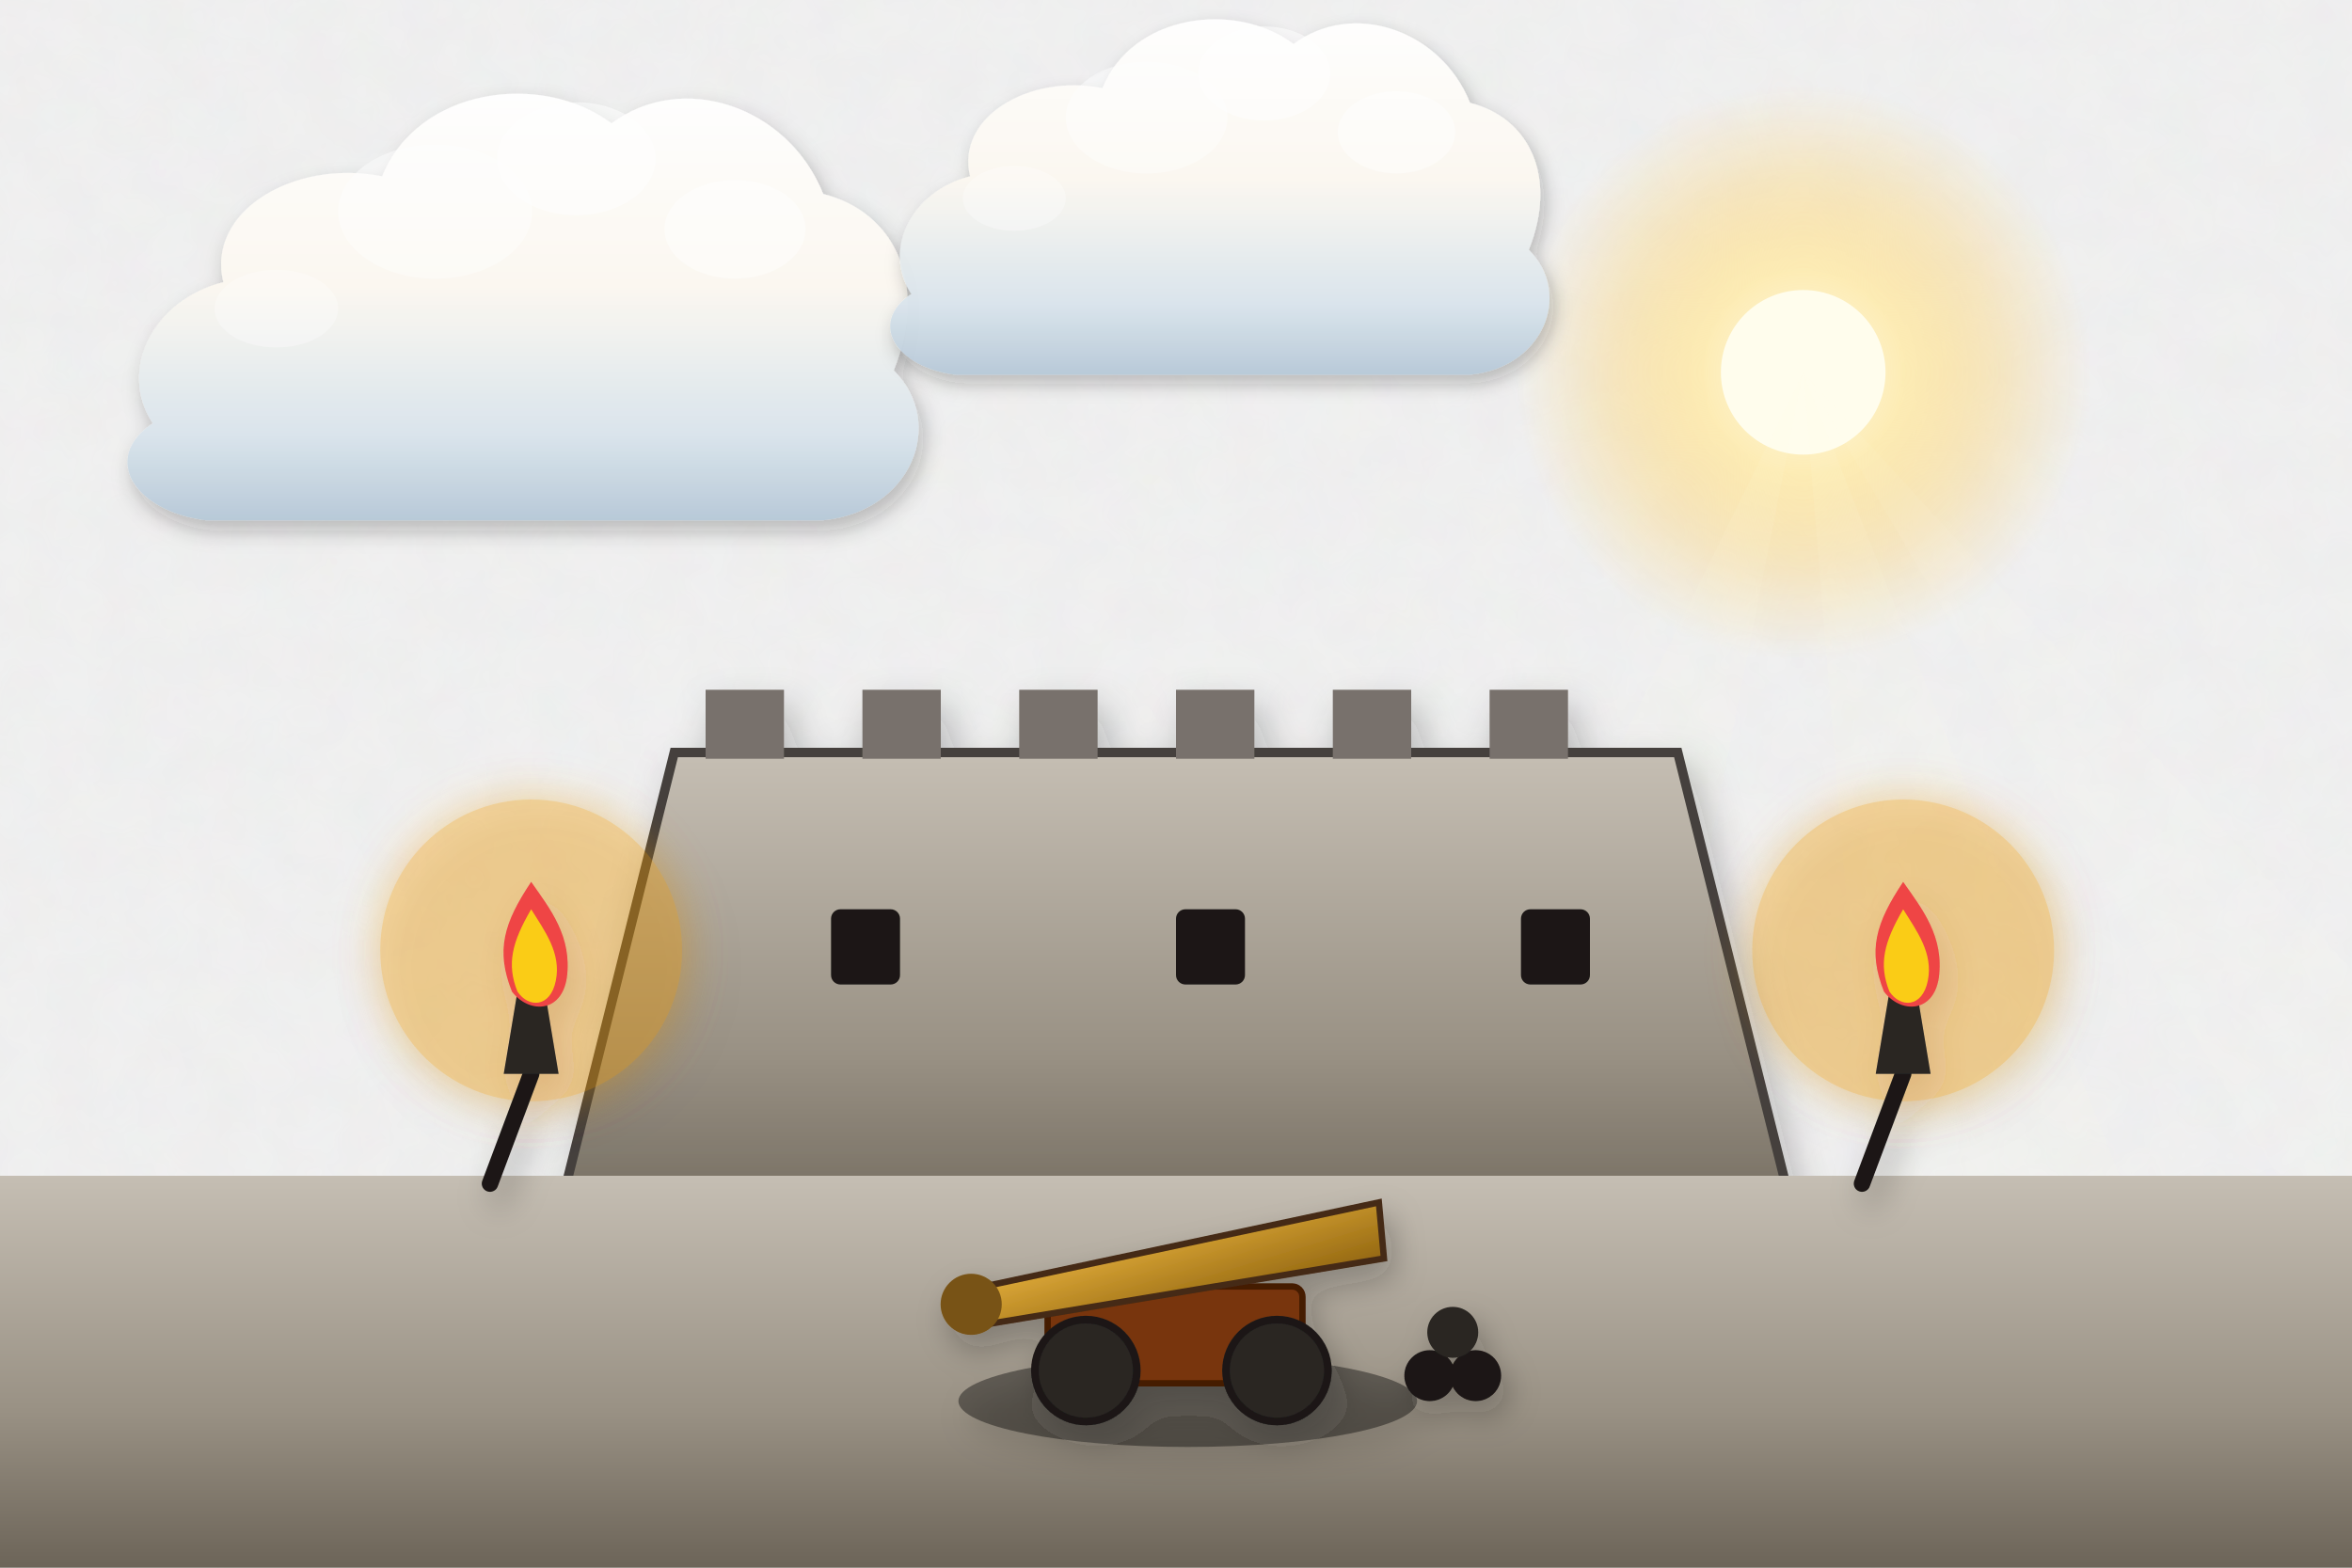
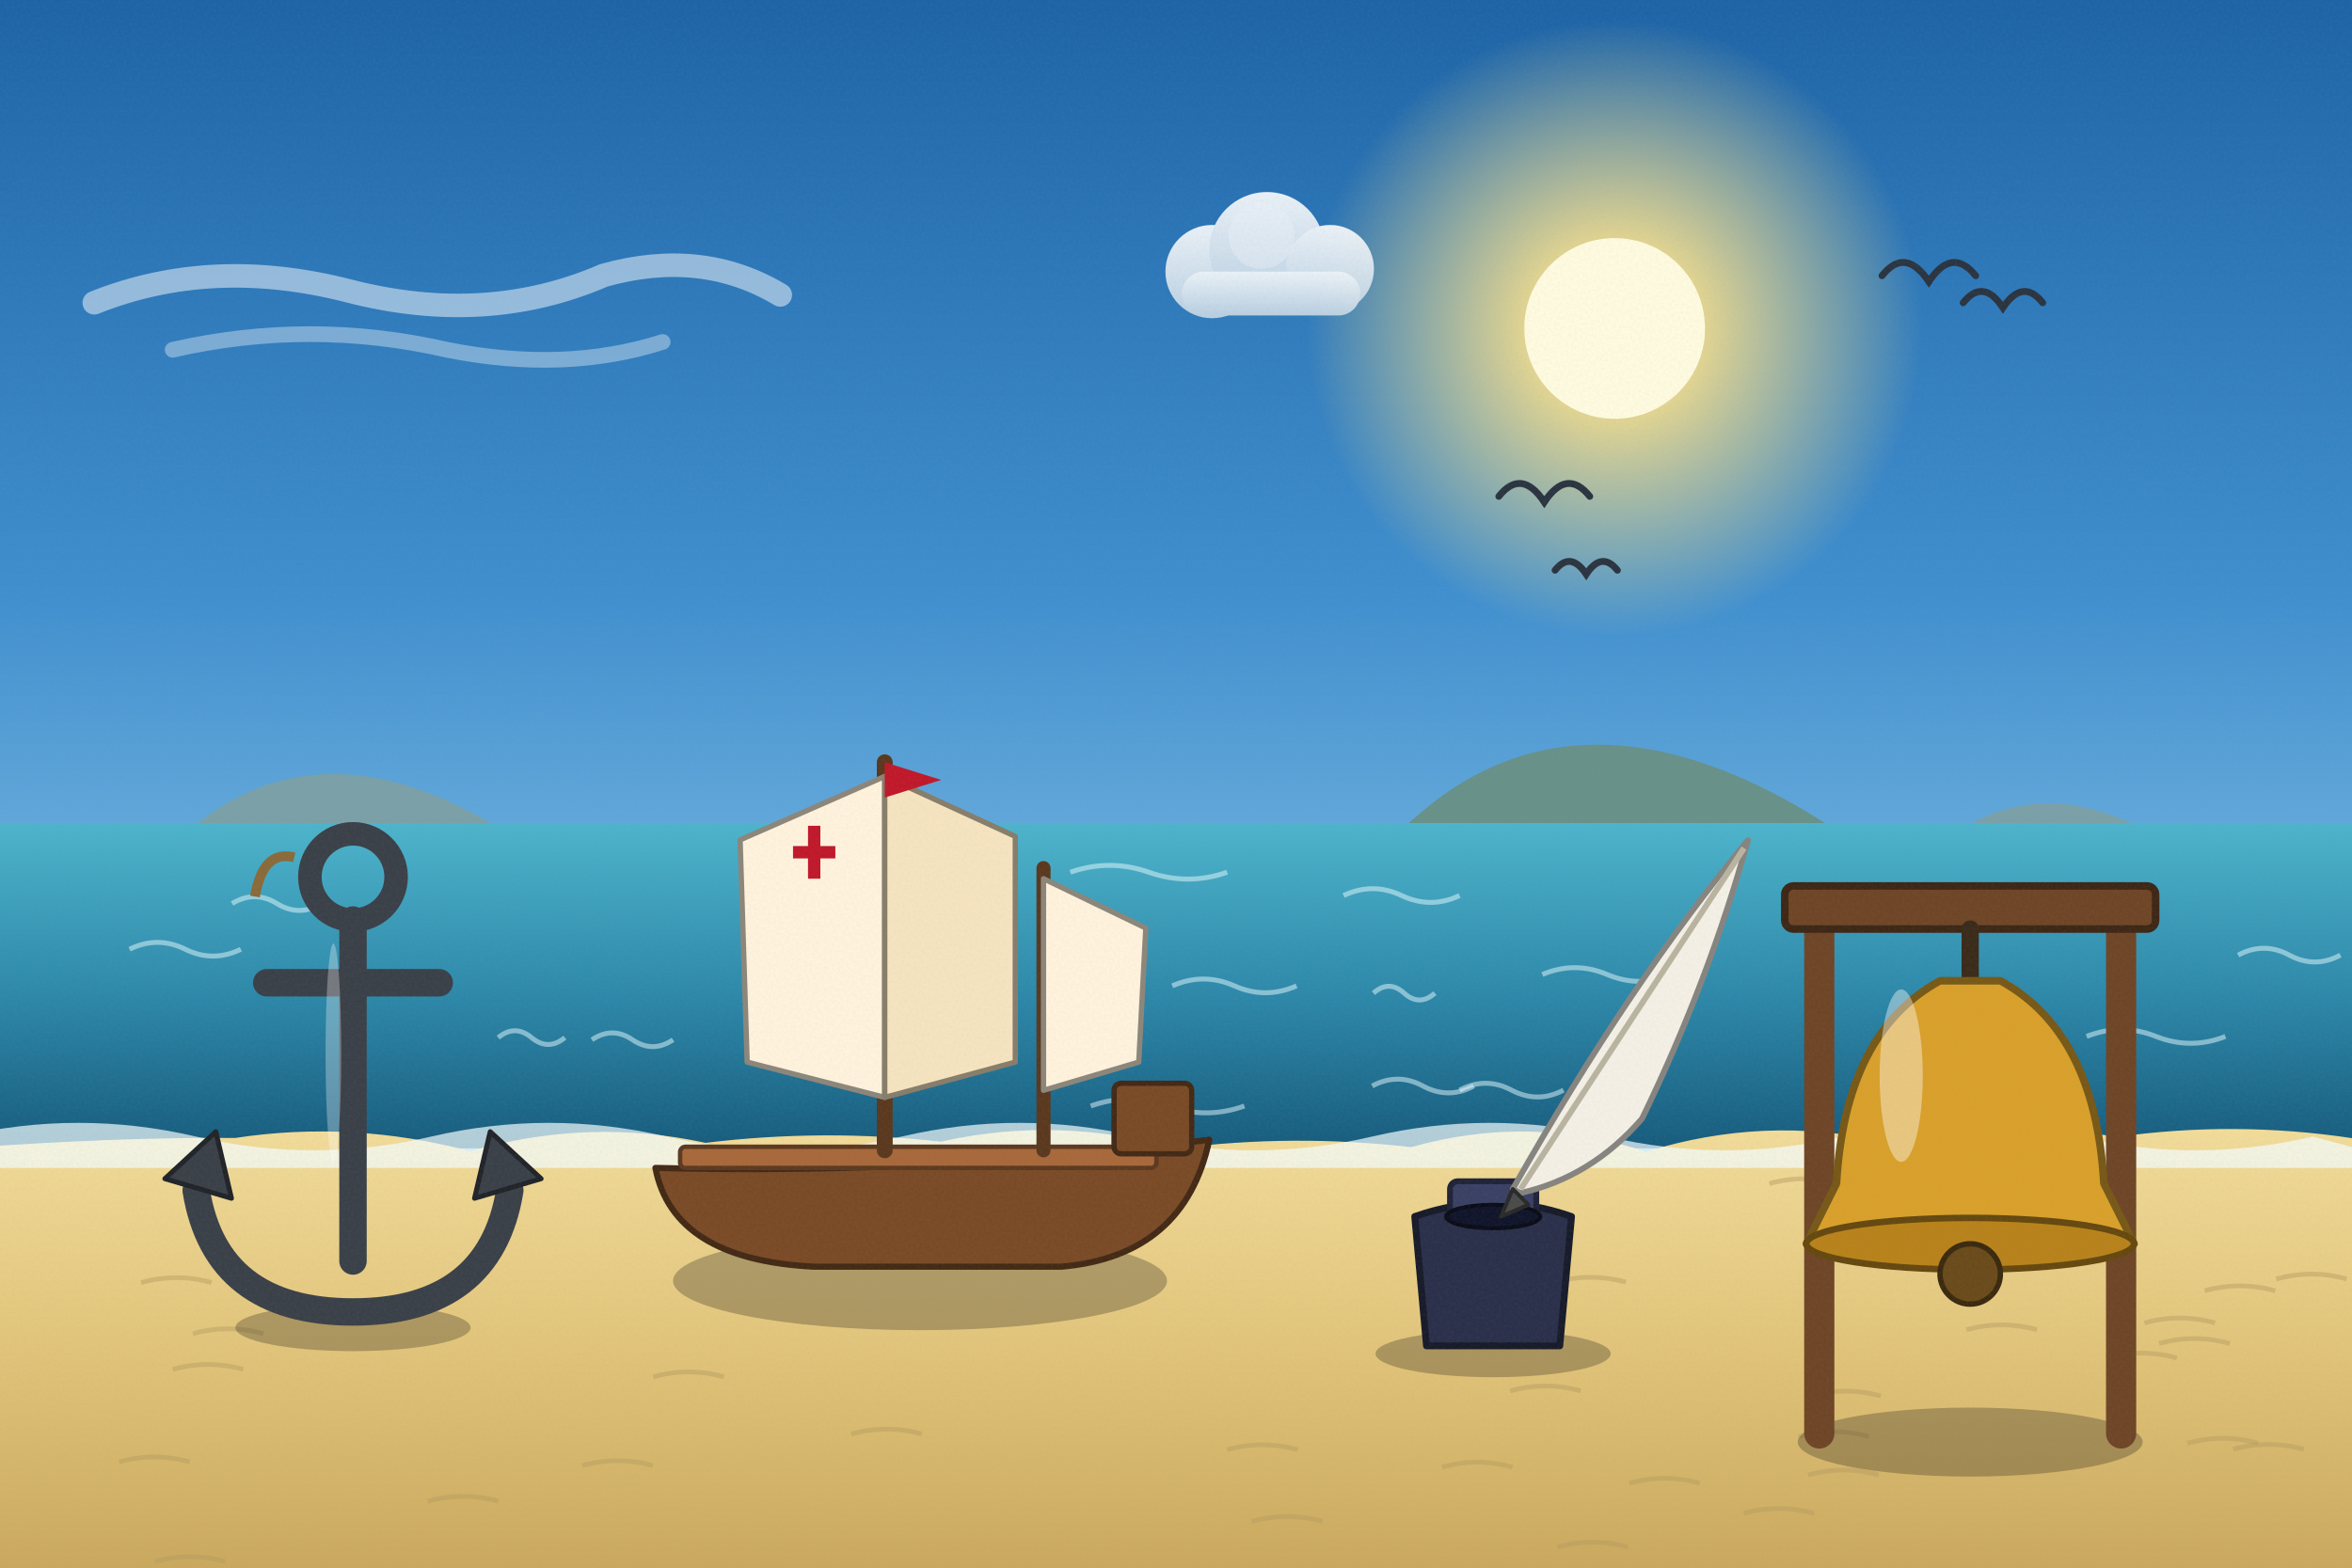
<svg xmlns="http://www.w3.org/2000/svg" viewBox="0 0 1200 800" width="1200" height="800">
  <defs>
-     <filter id="ghibliPaper" x="0%" y="0%" width="100%" height="100%">
-       <feTurbulence type="fractalNoise" baseFrequency="0.04" numOctaves="3" result="noise" seed="42" />
-       <feColorMatrix type="matrix" values="1 0 0 0 0  0 1 0 0 0  0 0 1 0 0  0 0 0 0.035 0" in="noise" result="coloredNoise" />
-       <feComposite operator="in" in2="SourceGraphic" />
-     </filter>
-     <filter id="softGlow" x="-20%" y="-20%" width="140%" height="140%">
-       <feGaussianBlur stdDeviation="8" result="blur" />
-       <feComposite in="SourceGraphic" in2="blur" operator="over" />
-     </filter>
-     <filter id="dropShadow" x="-20%" y="-20%" width="140%" height="140%">
-       <feDropShadow dx="3" dy="6" stdDeviation="6" flood-color="#141e28" flood-opacity="0.28" />
-     </filter>
-     <linearGradient id="skyDay" x1="0" y1="0" x2="0" y2="1">
-       <stop offset="0%" stop-color="#236ca7" />
-       <stop offset="35%" stop-color="#5fa3d6" />
-       <stop offset="70%" stop-color="#b8e1f2" />
-       <stop offset="100%" stop-color="#fdf3dc" />
-     </linearGradient>
-     <linearGradient id="skySunset" x1="0" y1="0" x2="0" y2="1">
-       <stop offset="0%" stop-color="#31396b" />
-       <stop offset="35%" stop-color="#73507b" />
-       <stop offset="65%" stop-color="#cb6b5c" />
-       <stop offset="85%" stop-color="#f29e5a" />
-       <stop offset="100%" stop-color="#fedaa2" />
-     </linearGradient>
-     <linearGradient id="skyDusk" x1="0" y1="0" x2="0" y2="1">
-       <stop offset="0%" stop-color="#121832" />
-       <stop offset="40%" stop-color="#262f56" />
-       <stop offset="70%" stop-color="#4e3d64" />
-       <stop offset="90%" stop-color="#915264" />
-       <stop offset="100%" stop-color="#d6846c" />
-     </linearGradient>
-     <linearGradient id="cloudBodyDay" x1="0" y1="0" x2="0" y2="1">
-       <stop offset="0%" stop-color="#ffffff" />
-       <stop offset="45%" stop-color="#fcf8f0" />
-       <stop offset="80%" stop-color="#d9e4ec" />
-       <stop offset="100%" stop-color="#b6c8d7" />
-     </linearGradient>
-     <linearGradient id="cloudBodySunset" x1="0" y1="0" x2="0" y2="1">
-       <stop offset="0%" stop-color="#fff5e6" />
-       <stop offset="40%" stop-color="#fbd0a5" />
-       <stop offset="75%" stop-color="#cf8ca0" />
-       <stop offset="100%" stop-color="#7e607c" />
-     </linearGradient>
-     <radialGradient id="sunGlowDay" cx="50%" cy="50%" r="50%">
-       <stop offset="0%" stop-color="#fffced" stop-opacity="1" />
-       <stop offset="35%" stop-color="#ffebaa" stop-opacity="0.85" />
-       <stop offset="70%" stop-color="#ffd573" stop-opacity="0.35" />
-       <stop offset="100%" stop-color="#ffd573" stop-opacity="0" />
-     </radialGradient>
-     <radialGradient id="sunGlowSunset" cx="50%" cy="50%" r="50%">
-       <stop offset="0%" stop-color="#fff8db" stop-opacity="1" />
-       <stop offset="30%" stop-color="#ffb753" stop-opacity="0.9" />
-       <stop offset="65%" stop-color="#f46e45" stop-opacity="0.4" />
-       <stop offset="100%" stop-color="#e04a43" stop-opacity="0" />
-     </radialGradient>
-     <linearGradient id="hillDistant" x1="0" y1="0" x2="0" y2="1">
-       <stop offset="0%" stop-color="#6e94a8" />
-       <stop offset="100%" stop-color="#93b9c7" />
-     </linearGradient>
-     <linearGradient id="hillMid" x1="0" y1="0" x2="0" y2="1">
-       <stop offset="0%" stop-color="#4a7c4f" />
-       <stop offset="50%" stop-color="#3c6a40" />
-       <stop offset="100%" stop-color="#2d5231" />
-     </linearGradient>
-     <linearGradient id="hillNear" x1="0" y1="0" x2="0" y2="1">
-       <stop offset="0%" stop-color="#699e4c" />
-       <stop offset="60%" stop-color="#4c7e33" />
-       <stop offset="100%" stop-color="#2f5720" />
-     </linearGradient>
-     <linearGradient id="woodTone" x1="0" y1="0" x2="0" y2="1">
-       <stop offset="0%" stop-color="#9c6d48" />
-       <stop offset="50%" stop-color="#784f30" />
-       <stop offset="100%" stop-color="#55341c" />
-     </linearGradient>
-     <linearGradient id="brassTone" x1="0" y1="0" x2="1" y2="1">
-       <stop offset="0%" stop-color="#ffe699" />
-       <stop offset="35%" stop-color="#d9a536" />
-       <stop offset="70%" stop-color="#996c14" />
-       <stop offset="100%" stop-color="#5e4007" />
+     <linearGradient id="woodTone" x1="0" y1="0" x2="1" y2="0">
+       <stop offset="0" stop-color="#a77649" />
+       <stop offset=".5" stop-color="#7d5231" />
+       <stop offset="1" stop-color="#5a381e" />
    </linearGradient>
    <linearGradient id="stoneTone" x1="0" y1="0" x2="0" y2="1">
-       <stop offset="0%" stop-color="#c5beb3" />
-       <stop offset="60%" stop-color="#999184" />
-       <stop offset="100%" stop-color="#6c6458" />
+       <stop offset="0" stop-color="#c5beb3" />
+       <stop offset="1" stop-color="#7c7468" />
    </linearGradient>
-     <linearGradient id="waterTone" x1="0" y1="0" x2="0" y2="1">
-       <stop offset="0%" stop-color="#47a5be" />
-       <stop offset="50%" stop-color="#2a7796" />
-       <stop offset="100%" stop-color="#144d6a" />
+     <filter id="softShadow" x="-20%" y="-20%" width="140%" height="140%">
+       <feDropShadow dx="2" dy="5" stdDeviation="4" flood-color="#1b1a14" flood-opacity=".25" />
+     </filter>
+     <filter id="grain" x="0" y="0" width="100%" height="100%">
+       <feTurbulence type="fractalNoise" baseFrequency=".7" numOctaves="2" seed="11" />
+       <feColorMatrix type="matrix" values="0 0 0 0 .34  0 0 0 0 .34  0 0 0 0 .32  0 0 0 .22 -.07" />
+     </filter>
+     <linearGradient id="skyMain" x1="0" y1="0" x2="0" y2="1">
+       <stop offset="0" stop-color="#1c63a6" />
+       <stop offset=".38" stop-color="#3f8fcf" />
+       <stop offset=".72" stop-color="#8cc7ea" />
+       <stop offset="1" stop-color="#d8f0f8" />
+     </linearGradient>
+     <linearGradient id="cloudG" x1="0" y1="0" x2="0" y2="1">
+       <stop offset="0" stop-color="#ffffff" />
+       <stop offset="1" stop-color="#c7d8e6" />
+     </linearGradient>
+     <radialGradient id="sunG">
+       <stop offset="0" stop-color="#fffbe0" />
+       <stop offset=".3" stop-color="#ffe38a" stop-opacity=".85" />
+       <stop offset="1" stop-color="#ffe38a" stop-opacity="0" />
+     </radialGradient>
+     <linearGradient id="gndG" x1="0" y1="0" x2="0" y2="1">
+       <stop offset="0" stop-color="#f2dc9a" />
+       <stop offset=".5" stop-color="#e0c277" />
+       <stop offset="1" stop-color="#c6a458" />
    </linearGradient>
  </defs>
-   <rect width="1200" height="800" fill="url(#skyDusk)" filter="url(#ghibliPaper)" />
+   <rect width="1200" height="800" fill="url(#skyMain)" />
  <g>
-     <circle cx="920" cy="190" r="147" fill="url(#sunGlowDay)" />
-     <circle cx="920" cy="190" r="42" fill="#fffded" />
-     <polygon points="920,190 620,800 800,800" fill="#fffbe6" opacity="0.08" />
-     <polygon points="920,190 970,800 1160,800" fill="#fffbe6" opacity="0.08" />
-     <polygon points="920,190 1280,800 1480,800" fill="#fffbe6" opacity="0.06" />
+     <circle cx="823.8" cy="167.6" r="156.74" fill="url(#sunG)" />
+     <circle cx="823.8" cy="167.6" r="46.1" fill="#fffbe0" />
  </g>
-   <g transform="translate(240, 180) scale(0.9)" opacity="0.95">
-     <path d="M-180,40        C-200,10 -180,-30 -140,-40        C-150,-80 -100,-110 -50,-100        C-30,-150 40,-160 80,-130        C120,-160 180,-140 200,-90        C240,-80 260,-40 240,10        C270,40 250,90 200,95        L-150,95        C-190,90 -210,60 -180,40 Z" fill="url(#cloudBodyDay)" filter="url(#dropShadow)" />
-     <ellipse cx="60" cy="-110" rx="45" ry="32" fill="#ffffff" opacity="0.55" />
-     <ellipse cx="-20" cy="-80" rx="55" ry="38" fill="#ffffff" opacity="0.45" />
-     <ellipse cx="150" cy="-70" rx="40" ry="28" fill="#ffffff" opacity="0.5" />
-     <ellipse cx="-110" cy="-25" rx="35" ry="22" fill="#ffffff" opacity="0.35" />
+   <g transform="translate(208.1,144.5) scale(1)" opacity="0.9">
+     <path d="M-160,10 Q-100,-14 -30,4 Q40,22 100,-4 Q150,-18 190,6" stroke="#fff" stroke-width="12" stroke-linecap="round" fill="none" opacity=".55" />
+     <path d="M-120,34 Q-50,18 20,34 Q80,46 130,30" stroke="#fff" stroke-width="8" stroke-linecap="round" fill="none" opacity=".4" />
  </g>
-   <g transform="translate(600, 120) scale(0.75)" opacity="0.95">
-     <path d="M-180,40        C-200,10 -180,-30 -140,-40        C-150,-80 -100,-110 -50,-100        C-30,-150 40,-160 80,-130        C120,-160 180,-140 200,-90        C240,-80 260,-40 240,10        C270,40 250,90 200,95        L-150,95        C-190,90 -210,60 -180,40 Z" fill="url(#cloudBodyDay)" filter="url(#dropShadow)" />
-     <ellipse cx="60" cy="-110" rx="45" ry="32" fill="#ffffff" opacity="0.55" />
-     <ellipse cx="-20" cy="-80" rx="55" ry="38" fill="#ffffff" opacity="0.45" />
-     <ellipse cx="150" cy="-70" rx="40" ry="28" fill="#ffffff" opacity="0.5" />
-     <ellipse cx="-110" cy="-25" rx="35" ry="22" fill="#ffffff" opacity="0.35" />
+   <g transform="translate(646.4,138.6) scale(0.7)" opacity="0.9">
+     <circle cx="-40" cy="0" r="34" fill="url(#cloudG)" />
+     <circle cx="0" cy="-16" r="42" fill="url(#cloudG)" />
+     <circle cx="46" cy="-2" r="32" fill="url(#cloudG)" />
+     <rect x="-62" y="0" width="130" height="32" rx="16" fill="url(#cloudG)" />
+     <circle cx="-4" cy="-26" r="24" fill="#fff" opacity=".4" />
  </g>
-   <g transform="translate(600, 480) scale(1.6)" filter="url(#dropShadow)">
-     <polygon points="-200,100 -160,-60 160,-60 200,100" fill="url(#stoneTone)" stroke="#44403c" stroke-width="3" />
-     <rect x="-150" y="-80" width="25" height="22" fill="#78716c" />
-     <rect x="-100" y="-80" width="25" height="22" fill="#78716c" />
-     <rect x="-50" y="-80" width="25" height="22" fill="#78716c" />
-     <rect x="0" y="-80" width="25" height="22" fill="#78716c" />
-     <rect x="50" y="-80" width="25" height="22" fill="#78716c" />
-     <rect x="100" y="-80" width="25" height="22" fill="#78716c" />
-     <rect x="-110" y="-10" width="22" height="24" rx="3" fill="#1c1917" />
-     <rect x="0" y="-10" width="22" height="24" rx="3" fill="#1c1917" />
-     <rect x="110" y="-10" width="22" height="24" rx="3" fill="#1c1917" />
+   <path d="M80,440 Q160,350 280,440 Z" fill="#7aa0a8" />
+   <path d="M700,440 Q800,320 960,440 Z" fill="#679189" />
+   <path d="M980,440 Q1040,380 1120,440 Z" fill="#7aa0a8" />
+   <g>
+     <defs>
+       <linearGradient id="watG" x1="0" y1="0" x2="0" y2="1">
+         <stop offset="0" stop-color="#4cb4cc" />
+         <stop offset=".55" stop-color="#2b86a8" />
+         <stop offset="1" stop-color="#165b7d" />
+       </linearGradient>
+     </defs>
+     <rect x="-20" y="420" width="1240" height="166" fill="url(#watG)" />
+     <path d="M786.9,497.3 q16.5,-7 33.1,0 t33.1,0" stroke="#e8fbff" stroke-width="2.5" fill="none" opacity=".5" />
+     <path d="M1141.9,487.4 q13.1,-7 26.1,0 t26.1,0" stroke="#e8fbff" stroke-width="2.5" fill="none" opacity=".5" />
+     <path d="M302,530.6 q10.4,-7 20.7,0 t20.7,0" stroke="#e8fbff" stroke-width="2.5" fill="none" opacity=".5" />
+     <path d="M66.1,484.4 q14.2,-7 28.4,0 t28.4,0" stroke="#e8fbff" stroke-width="2.5" fill="none" opacity=".5" />
+     <path d="M546.1,445.1 q20,-7 40,0 t40,0" stroke="#e8fbff" stroke-width="2.5" fill="none" opacity=".5" />
+     <path d="M598.1,503.1 q15.9,-7 31.7,0 t31.7,0" stroke="#e8fbff" stroke-width="2.5" fill="none" opacity=".5" />
+     <path d="M118.4,461.1 q11.5,-7 22.9,0 t22.9,0" stroke="#e8fbff" stroke-width="2.5" fill="none" opacity=".5" />
+     <path d="M744.7,556.3 q13.2,-7 26.5,0 t26.5,0" stroke="#e8fbff" stroke-width="2.5" fill="none" opacity=".5" />
+     <path d="M254.2,529.5 q8.5,-7 17,0 t17,0" stroke="#e8fbff" stroke-width="2.5" fill="none" opacity=".5" />
+     <path d="M685.5,457 q14.8,-7 29.6,0 t29.6,0" stroke="#e8fbff" stroke-width="2.5" fill="none" opacity=".5" />
+     <path d="M700.7,506.8 q7.9,-7 15.7,0 t15.7,0" stroke="#e8fbff" stroke-width="2.5" fill="none" opacity=".5" />
+     <path d="M453.4,506.6 q14.7,-7 29.5,0 t29.5,0" stroke="#e8fbff" stroke-width="2.5" fill="none" opacity=".5" />
+     <path d="M556.5,564.4 q19.6,-7 39.2,0 t39.2,0" stroke="#e8fbff" stroke-width="2.5" fill="none" opacity=".5" />
+     <path d="M700.1,554.2 q12.9,-7 25.9,0 t25.9,0" stroke="#e8fbff" stroke-width="2.5" fill="none" opacity=".5" />
+     <path d="M1064.6,528.9 q17.7,-7 35.4,0 t35.4,0" stroke="#e8fbff" stroke-width="2.5" fill="none" opacity=".5" />
+     <path d="M447.4,509.7 q16.4,-7 32.7,0 t32.7,0" stroke="#e8fbff" stroke-width="2.5" fill="none" opacity=".5" />
  </g>
-   <path d="M-50,600 L1250,600 L1250,800 L-50,800 Z" fill="url(#stoneTone)" />
-   <g transform="translate(250, 520) scale(1.4)" filter="url(#dropShadow)">
-     <circle cx="15" cy="-25" r="55" fill="#f59e0b" opacity="0.35" filter="url(#softGlow)" />
-     <line x1="0" y1="60" x2="15" y2="20" stroke="#1c1917" stroke-width="6" stroke-linecap="round" />
-     <polygon points="5,20 25,20 20,-10 10,-10" fill="#292524" />
-     <path d="M15,-50 C5,-35 2,-25 8,-10 C14,-2 26,-2 28,-15 C30,-30 22,-40 15,-50 Z" fill="#ef4444" />
-     <path d="M15,-40 C8,-28 6,-20 10,-10 C14,-4 22,-4 24,-14 C26,-24 20,-32 15,-40 Z" fill="#facc15" />
+   <g>
+     <path d="M-20,586 Q60,580.2 120,580.7 Q180,571.6 240,587.5 Q300,570.2 360,583.2 Q420,575.9 480,582.6 Q540,569.2 600,586.1 Q660,578.5 720,585.4 Q780,568.4 840,587.7 Q900,569.1 960,582.4 Q1020,570.1 1080,580.2 Q1140,571.8 1200,580.8 Q1260,571.5 1320,583.8 L1240,820 L-20,820 Z" fill="url(#gndG)" />
+     <path d="M831.3,756.9 q18,-5 36,0" stroke="#b39b5f" stroke-width="2.4" fill="none" opacity=".45" />
+     <path d="M297.1,747.9 q18,-5 36,0" stroke="#b39b5f" stroke-width="2.4" fill="none" opacity=".45" />
+     <path d="M922.5,752.7 q18,-5 36,0" stroke="#b39b5f" stroke-width="2.4" fill="none" opacity=".45" />
+     <path d="M917.5,733.1 q18,-5 36,0" stroke="#b39b5f" stroke-width="2.4" fill="none" opacity=".45" />
+     <path d="M333.3,702.6 q18,-5 36,0" stroke="#b39b5f" stroke-width="2.4" fill="none" opacity=".45" />
+     <path d="M1003.3,678.6 q18,-5 36,0" stroke="#b39b5f" stroke-width="2.4" fill="none" opacity=".45" />
+     <path d="M735.7,748.7 q18,-5 36,0" stroke="#b39b5f" stroke-width="2.4" fill="none" opacity=".45" />
+     <path d="M934.9,641.1 q18,-5 36,0" stroke="#b39b5f" stroke-width="2.4" fill="none" opacity=".45" />
+     <path d="M980.6,625.9 q18,-5 36,0" stroke="#b39b5f" stroke-width="2.4" fill="none" opacity=".45" />
+     <path d="M181.4,670 q18,-5 36,0" stroke="#b39b5f" stroke-width="2.4" fill="none" opacity=".45" />
+     <path d="M1074.6,693 q18,-5 36,0" stroke="#b39b5f" stroke-width="2.4" fill="none" opacity=".45" />
+     <path d="M889.6,772.3 q18,-5 36,0" stroke="#b39b5f" stroke-width="2.4" fill="none" opacity=".45" />
+     <path d="M902.7,604 q18,-5 36,0" stroke="#b39b5f" stroke-width="2.4" fill="none" opacity=".45" />
+     <path d="M434.3,731.8 q18,-5 36,0" stroke="#b39b5f" stroke-width="2.4" fill="none" opacity=".45" />
+     <path d="M770.5,709.8 q18,-5 36,0" stroke="#b39b5f" stroke-width="2.4" fill="none" opacity=".45" />
+     <path d="M218.3,766.1 q18,-5 36,0" stroke="#b39b5f" stroke-width="2.4" fill="none" opacity=".45" />
+     <path d="M79,796.9 q18,-5 36,0" stroke="#b39b5f" stroke-width="2.4" fill="none" opacity=".45" />
+     <path d="M60.8,746 q18,-5 36,0" stroke="#b39b5f" stroke-width="2.4" fill="none" opacity=".45" />
+     <path d="M794.6,789.5 q18,-5 36,0" stroke="#b39b5f" stroke-width="2.4" fill="none" opacity=".45" />
+     <path d="M98.4,680.6 q18,-5 36,0" stroke="#b39b5f" stroke-width="2.4" fill="none" opacity=".45" />
+     <path d="M1161.3,652.7 q18,-5 36,0" stroke="#b39b5f" stroke-width="2.4" fill="none" opacity=".45" />
+     <path d="M626.1,739.8 q18,-5 36,0" stroke="#b39b5f" stroke-width="2.4" fill="none" opacity=".45" />
+     <path d="M88.1,698.8 q18,-5 36,0" stroke="#b39b5f" stroke-width="2.4" fill="none" opacity=".45" />
+     <path d="M425.5,633 q18,-5 36,0" stroke="#b39b5f" stroke-width="2.4" fill="none" opacity=".45" />
+     <path d="M638.7,776.4 q18,-5 36,0" stroke="#b39b5f" stroke-width="2.4" fill="none" opacity=".45" />
+     <path d="M1139.4,739.6 q18,-5 36,0" stroke="#b39b5f" stroke-width="2.4" fill="none" opacity=".45" />
+     <path d="M508.6,637.9 q18,-5 36,0" stroke="#b39b5f" stroke-width="2.4" fill="none" opacity=".45" />
+     <path d="M1101.6,685.6 q18,-5 36,0" stroke="#b39b5f" stroke-width="2.4" fill="none" opacity=".45" />
+     <path d="M1116,736.5 q18,-5 36,0" stroke="#b39b5f" stroke-width="2.4" fill="none" opacity=".45" />
+     <path d="M1124.8,658.7 q18,-5 36,0" stroke="#b39b5f" stroke-width="2.4" fill="none" opacity=".45" />
+     <path d="M72,654.5 q18,-5 36,0" stroke="#b39b5f" stroke-width="2.4" fill="none" opacity=".45" />
+     <path d="M1094.1,675.1 q18,-5 36,0" stroke="#b39b5f" stroke-width="2.4" fill="none" opacity=".45" />
+     <path d="M923.6,712.4 q18,-5 36,0" stroke="#b39b5f" stroke-width="2.4" fill="none" opacity=".45" />
+     <path d="M793.6,654.3 q18,-5 36,0" stroke="#b39b5f" stroke-width="2.4" fill="none" opacity=".45" />
  </g>
-   <g transform="translate(950, 520) scale(1.4)" filter="url(#dropShadow)">
-     <circle cx="15" cy="-25" r="55" fill="#f59e0b" opacity="0.35" filter="url(#softGlow)" />
-     <line x1="0" y1="60" x2="15" y2="20" stroke="#1c1917" stroke-width="6" stroke-linecap="round" />
-     <polygon points="5,20 25,20 20,-10 10,-10" fill="#292524" />
-     <path d="M15,-50 C5,-35 2,-25 8,-10 C14,-2 26,-2 28,-15 C30,-30 22,-40 15,-50 Z" fill="#ef4444" />
-     <path d="M15,-40 C8,-28 6,-20 10,-10 C14,-4 22,-4 24,-14 C26,-24 20,-32 15,-40 Z" fill="#facc15" />
+   <g stroke="#2a3440" stroke-width="3.5" fill="none" stroke-linecap="round">
+     <path d="M1001.6,154.5 q10.2,-12.7 20.3,2.5 q10.2,-15.2 20.3,-2.5" />
+     <path d="M960.2,140.7 q11.9,-14.9 23.9,3 q11.9,-17.9 23.9,-3" />
+     <path d="M793.4,291 q7.9,-9.9 15.9,2 q7.9,-11.9 15.9,-2" />
+     <path d="M764.7,253.3 q11.6,-14.5 23.2,2.9 q11.6,-17.4 23.2,-2.9" />
  </g>
-   <g transform="translate(580, 650) scale(1.3)" filter="url(#dropShadow)">
-     <ellipse cx="20" cy="50" rx="90" ry="18" fill="#000000" opacity="0.4" />
-     <rect x="-35" y="5" width="100" height="38" rx="4" fill="#78350f" stroke="#451a03" stroke-width="2.5" />
-     <circle cx="-20" cy="38" r="20" fill="#292524" stroke="#1c1917" stroke-width="3" />
-     <circle cx="55" cy="38" r="20" fill="#292524" stroke="#1c1917" stroke-width="3" />
-     <polygon points="-60,5 95,-28 97,-6 -60,20" fill="url(#brassTone)" stroke="#452a13" stroke-width="2.5" />
-     <circle cx="-65" cy="12" r="12" fill="#785315" />
-     <g transform="translate(115, 25)">
-       <circle cx="0" cy="15" r="10" fill="#1c1917" />
-       <circle cx="18" cy="15" r="10" fill="#1c1917" />
-       <circle cx="9" cy="-2" r="10" fill="#292524" />
-     </g>
+   <path d="M-20,580 q60,-14 120,0 t120,0 t120,0 t120,0 t120,0 t120,0 t120,0 t120,0 t120,0 t120,0 L1240,596 L-20,596 Z" fill="#f4fdff" opacity=".7" />
+   <g transform="translate(469.4,650) scale(0.9)">
+     <ellipse cx="0" cy="4" rx="140" ry="28" fill="#1b1a14" opacity="0.28" />
+     <path d="M-150,-60 Q-140,-8 -60,-4 L80,-4 Q150,-10 164,-76 Q10,-56 -150,-60 Z" fill="#7a4a26" stroke="#432915" stroke-width="3.5" stroke-linejoin="round" stroke-linecap="round" />
+     <rect x="-136" y="-72" width="270" height="12" rx="3" fill="#a8683a" stroke="#5c3920" stroke-width="2.5" />
+     <rect x="110" y="-108" width="44" height="40" rx="4" fill="#7a4a26" stroke="#432915" stroke-width="3" />
+     <line x1="-20" y1="-70" x2="-20" y2="-290" stroke="#5a381e" stroke-width="9" stroke-linecap="round" />
+     <line x1="70" y1="-70" x2="70" y2="-230" stroke="#5a381e" stroke-width="8" stroke-linecap="round" />
+     <path d="M-20,-282 L-102,-246 L-98,-120 L-20,-100 Z" fill="#fff3dd" stroke="#8c867a" stroke-width="3" stroke-linejoin="round" stroke-linecap="round" />
+     <path d="M-20,-282 L54,-248 L54,-120 L-20,-100 Z" fill="#f6e4c0" stroke="#877d6a" stroke-width="3" stroke-linejoin="round" stroke-linecap="round" />
+     <path d="M-60,-224 l0,-30 m-12,15 l24,0" stroke="#c0182a" stroke-width="7" />
+     <path d="M70,-224 L128,-196 L124,-120 L70,-104 Z" fill="#fff3dd" stroke="#8c867a" stroke-width="3" stroke-linejoin="round" stroke-linecap="round" />
+     <path d="M-20,-290 L12,-280 L-20,-270 Z" fill="#c0182a" />
  </g>
+   <g transform="translate(180.1,677.5) scale(1)">
+     <ellipse cx="0" cy="0" rx="60" ry="12" fill="#1b1a14" opacity="0.28" />
+     <circle cx="0" cy="-230" r="22" fill="none" stroke="#3a4048" stroke-width="12" />
+     <line x1="0" y1="-208" x2="0" y2="-34" stroke="#3a4048" stroke-width="14" stroke-linecap="round" />
+     <line x1="-44" y1="-176" x2="44" y2="-176" stroke="#3a4048" stroke-width="14" stroke-linecap="round" />
+     <path d="M-80,-70 Q-70,-8 0,-8 Q70,-8 80,-70" stroke="#3a4048" stroke-width="14" fill="none" stroke-linecap="round" />
+     <path d="M-96,-76 L-70,-100 L-62,-66 Z" fill="#3a4048" stroke="#202328" stroke-width="2.5" stroke-linejoin="round" stroke-linecap="round" />
+     <path d="M96,-76 L70,-100 L62,-66 Z" fill="#3a4048" stroke="#202328" stroke-width="2.5" stroke-linejoin="round" stroke-linecap="round" />
+     <ellipse cx="-10" cy="-140" rx="4" ry="56" fill="#ffffff" opacity="0.3" />
+     <path d="M-30,-240 q-16,-4 -20,20" stroke="#8a6a3a" stroke-width="5" fill="none" />
+   </g>
+   <g transform="translate(761.8,690.8) scale(1)">
+     <ellipse cx="0" cy="0" rx="60" ry="12" fill="#1b1a14" opacity="0.28" />
+     <path d="M-34,-4 L-40,-70 Q0,-84 40,-70 L34,-4 Z" fill="#2a2f4a" stroke="#171a29" stroke-width="3.5" stroke-linejoin="round" stroke-linecap="round" />
+     <rect x="-22" y="-88" width="44" height="20" rx="4" fill="#3a4064" stroke="#202337" stroke-width="3" />
+     <ellipse cx="0" cy="-70" rx="24" ry="6" fill="#10142a" stroke="#090b17" stroke-width="2" />
+     <path d="M10,-84 Q70,-190 130,-262 Q110,-190 76,-120 Q50,-90 14,-82 Z" fill="#f4f0e6" stroke="#86847f" stroke-width="3" stroke-linejoin="round" stroke-linecap="round" />
+     <path d="M14,-84 Q70,-170 128,-258" stroke="#b9b4a0" stroke-width="3" fill="none" />
+     <path d="M10,-84 L4,-70 L18,-76 Z" fill="#4a4a4a" stroke="#292929" stroke-width="2" stroke-linejoin="round" stroke-linecap="round" />
+   </g>
+   <g transform="translate(1005.2,735.9) scale(1.1)">
+     <ellipse cx="0" cy="0" rx="80" ry="16" fill="#1b1a14" opacity="0.28" />
+     <line x1="-70" y1="-4" x2="-70" y2="-240" stroke="#6e4526" stroke-width="14" stroke-linecap="round" />
+     <line x1="70" y1="-4" x2="70" y2="-240" stroke="#6e4526" stroke-width="14" stroke-linecap="round" />
+     <rect x="-86" y="-258" width="172" height="20" rx="4" fill="#6e4526" stroke="#3d2615" stroke-width="3.5" />
+     <line x1="0" y1="-238" x2="0" y2="-214" stroke="#3a2a1a" stroke-width="8" stroke-linecap="round" />
+     <path d="M-14,-214 L14,-214 Q58,-190 62,-120 L76,-92 L-76,-92 L-62,-120 Q-58,-190 -14,-214 Z" fill="#d9a02a" stroke="#775817" stroke-width="3.5" stroke-linejoin="round" stroke-linecap="round" />
+     <ellipse cx="0" cy="-92" rx="76" ry="12" fill="#b8821a" stroke="#65480e" stroke-width="3" />
+     <ellipse cx="0" cy="-78" rx="14" ry="14" fill="#6a4a1a" stroke="#3a290e" stroke-width="2.5" />
+     <ellipse cx="-32" cy="-170" rx="10" ry="40" fill="#ffffff" opacity="0.4" />
+   </g>
+   <rect x="-1" y="0" width="1202" height="800" filter="url(#grain)" opacity=".55" />
</svg>
